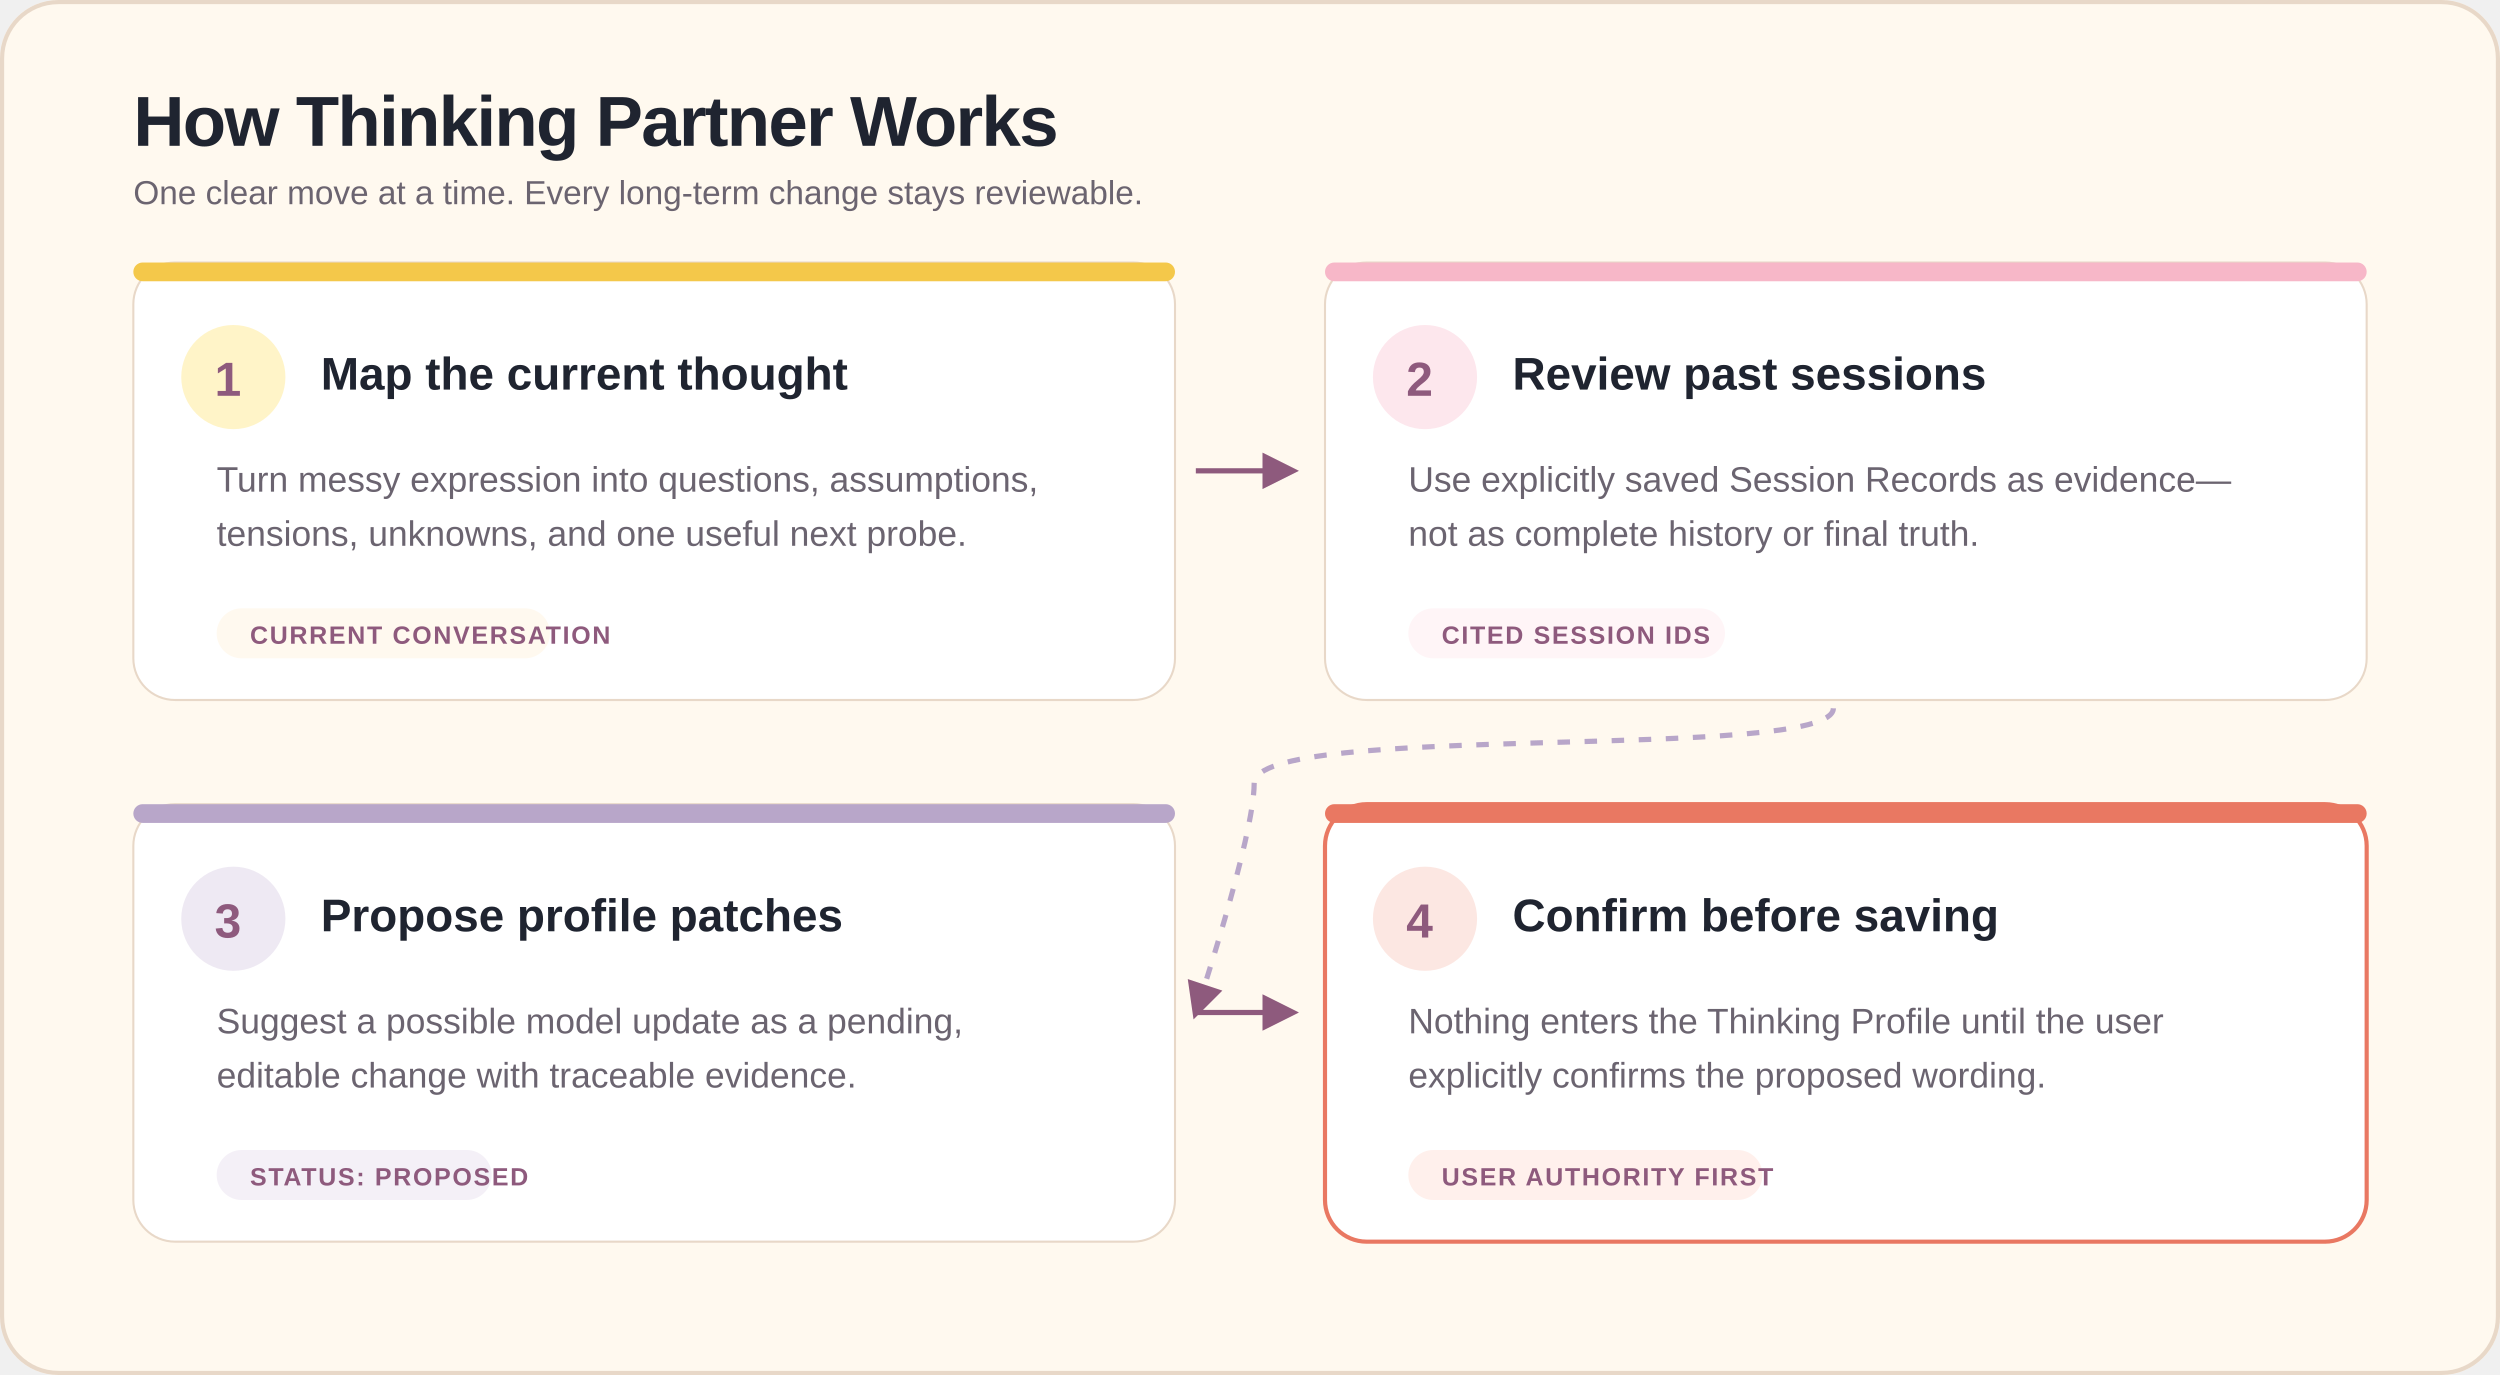
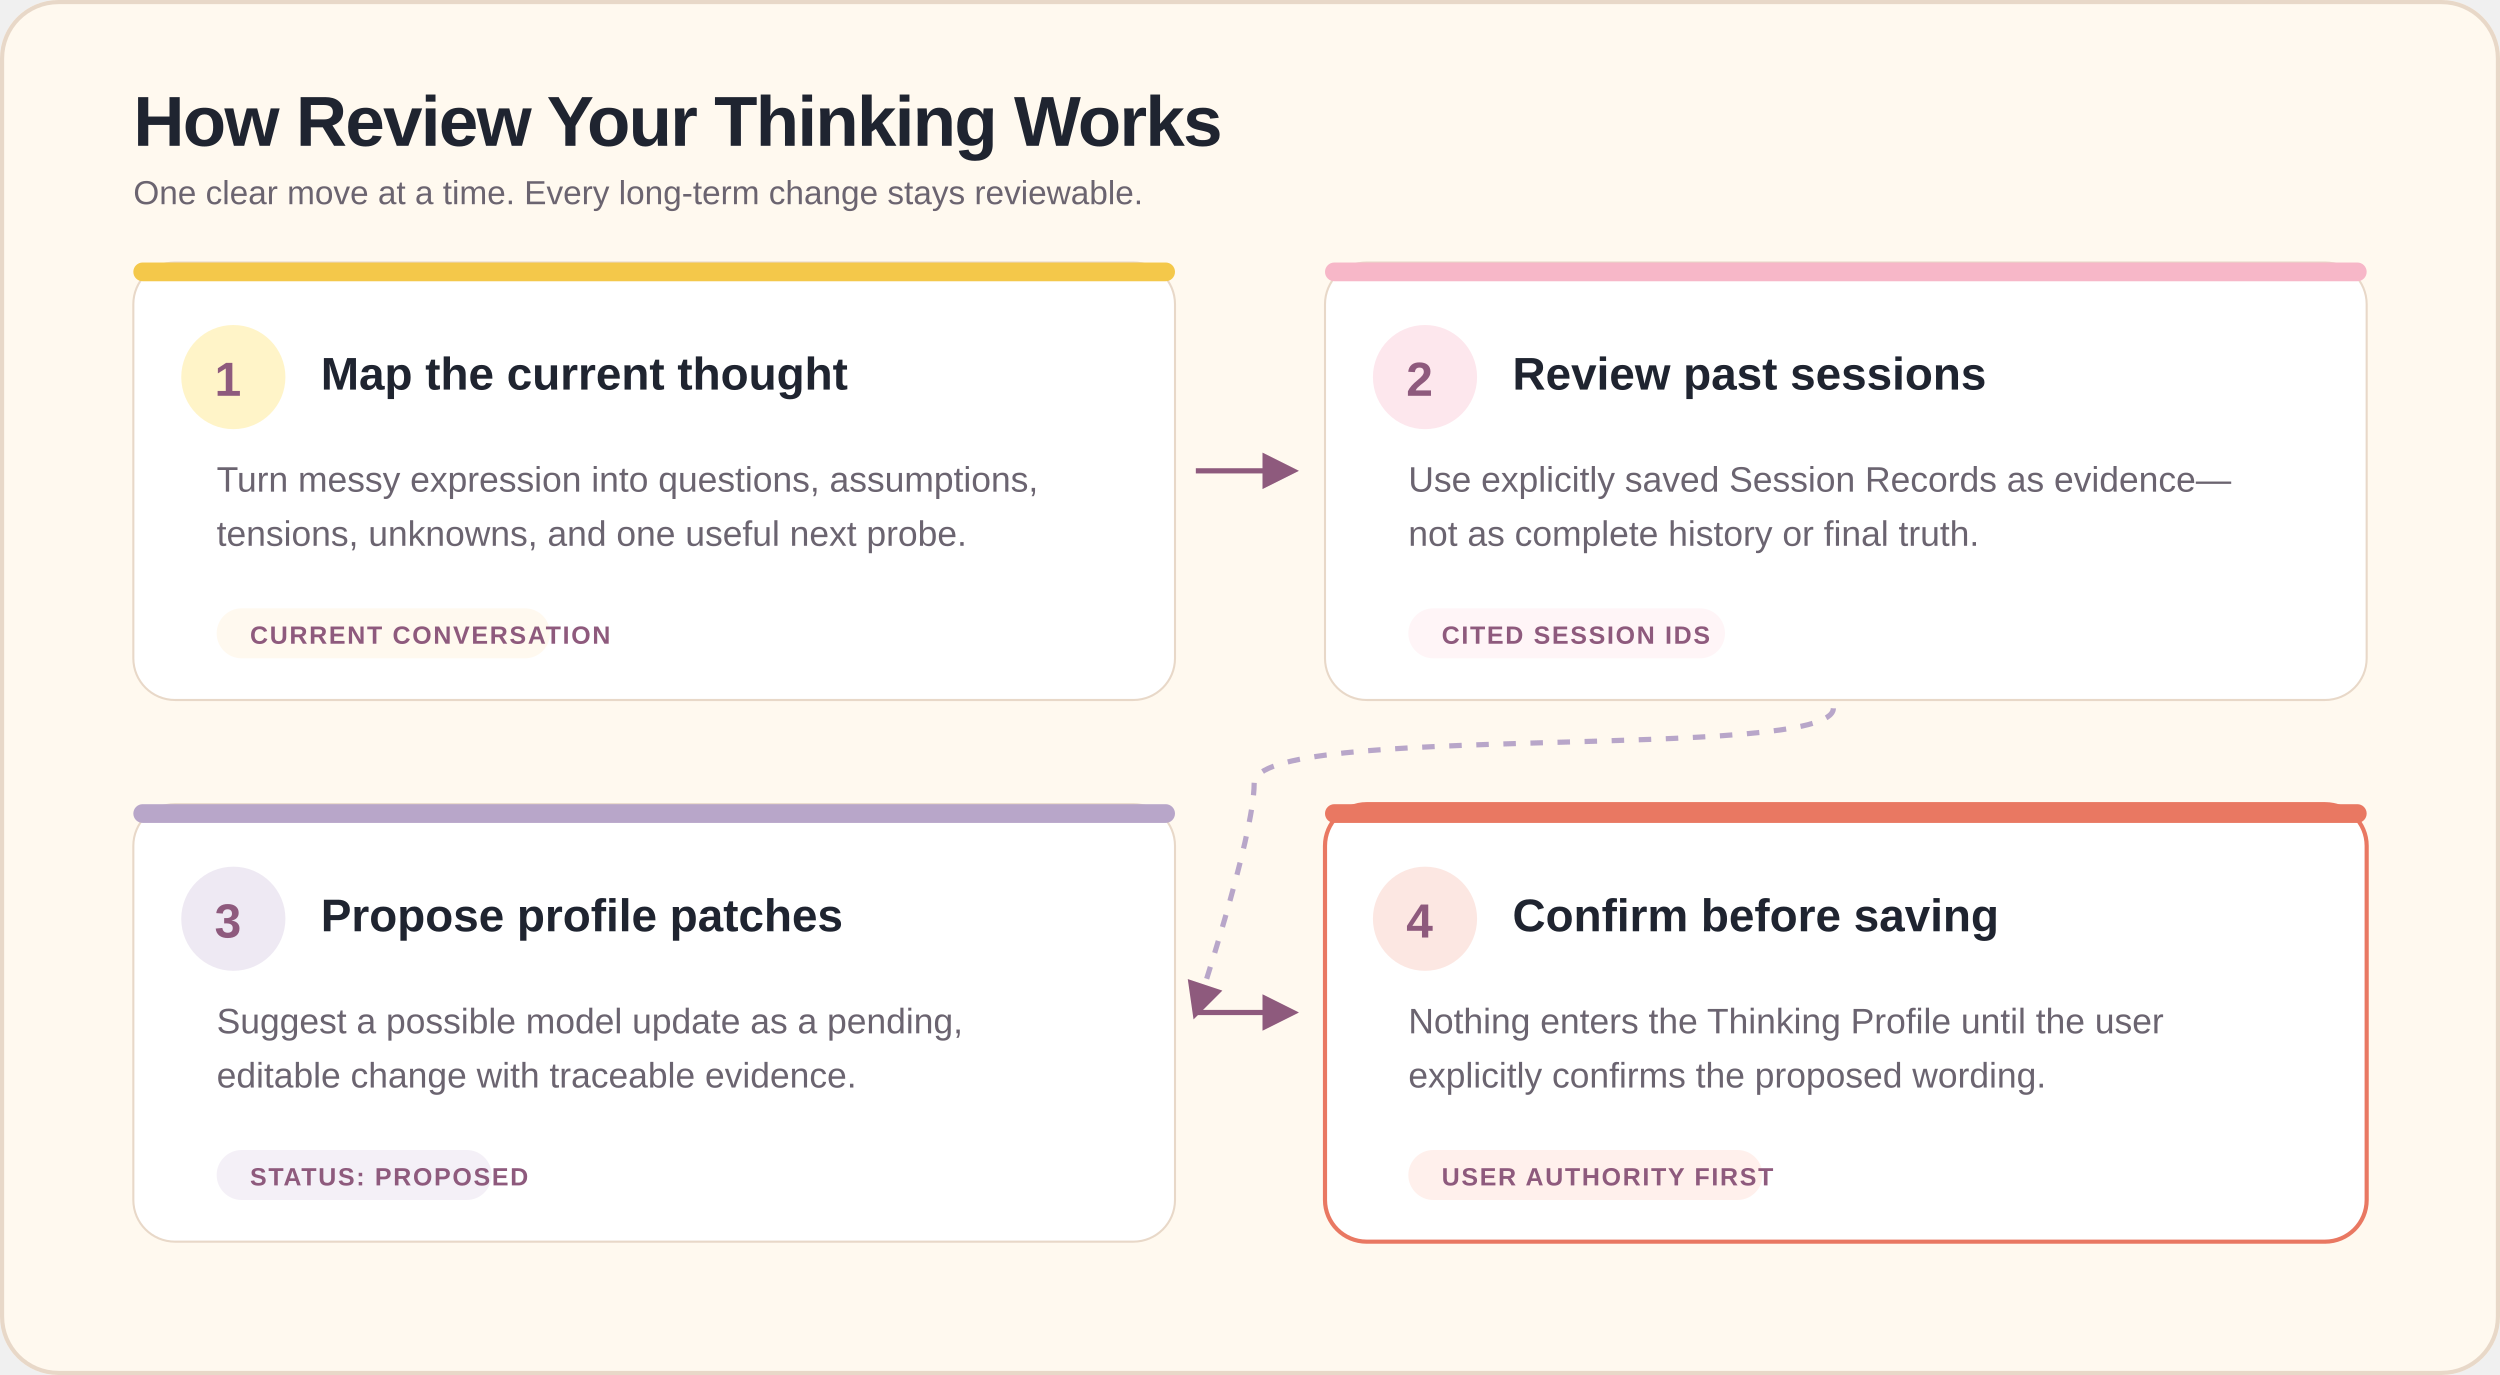
<svg xmlns="http://www.w3.org/2000/svg" width="1200" height="660" viewBox="0 0 1200 660" role="img" aria-labelledby="title desc">
  <defs>
    <marker id="arrow" viewBox="0 0 10 10" refX="8" refY="5" markerWidth="7" markerHeight="7" orient="auto-start-reverse">
      <path d="M 0 0 L 10 5 L 0 10 z" fill="#8E5A7D" />
    </marker>
  </defs>
  <rect width="1200" height="660" rx="28" fill="#FFF9EF" />
  <rect x="1" y="1" width="1198" height="658" rx="27" fill="none" stroke="#E8D8C8" stroke-width="2" />
  <g font-family="-apple-system, BlinkMacSystemFont, Segoe UI, Arial, sans-serif">
-     <text x="64" y="70" font-size="34" font-weight="720" letter-spacing="-0.8" fill="#1F2430">How Thinking Partner Works</text>
+     <text x="64" y="70" font-size="34" font-weight="720" letter-spacing="-0.8" fill="#1F2430">How Review Your Thinking Works</text>
    <text x="64" y="98" font-size="16" fill="#6B6470">One clear move at a time. Every long-term change stays reviewable.</text>
    <path d="M 574 226 L 620 226" stroke="#8E5A7D" stroke-width="2.5" marker-end="url(#arrow)" />
    <path d="M 880 340 C 880 366, 602 346, 602 376 C 602 402, 574 486, 574 486" fill="none" stroke="#B8A6C9" stroke-width="2.5" stroke-dasharray="6 7" marker-end="url(#arrow)" />
    <path d="M 574 486 L 620 486" stroke="#8E5A7D" stroke-width="2.5" marker-end="url(#arrow)" />
    <g>
      <rect x="64" y="126" width="500" height="210" rx="20" fill="#FFFFFF" stroke="#E8D8C8" />
      <rect x="64" y="126" width="500" height="9" rx="4.5" fill="#F4C84A" />
      <circle cx="112" cy="181" r="25" fill="#FFF4C8" />
      <text x="103" y="190" font-size="23" font-weight="750" fill="#8E5A7D">1</text>
      <text x="154" y="187" font-size="22" font-weight="700" fill="#1F2430">Map the current thought</text>
      <text x="104" y="236" font-size="17" fill="#6B6470">
        <tspan x="104" dy="0">Turn messy expression into questions, assumptions,</tspan>
        <tspan x="104" dy="26">tensions, unknowns, and one useful next probe.</tspan>
      </text>
      <rect x="104" y="292" width="160" height="24" rx="12" fill="#FFF9EF" />
      <text x="120" y="309" font-size="12" font-weight="700" letter-spacing="0.8" fill="#8E5A7D">CURRENT CONVERSATION</text>
    </g>
    <g>
      <rect x="636" y="126" width="500" height="210" rx="20" fill="#FFFFFF" stroke="#E8D8C8" />
      <rect x="636" y="126" width="500" height="9" rx="4.5" fill="#F7B7C8" />
      <circle cx="684" cy="181" r="25" fill="#FDE7ED" />
      <text x="675" y="190" font-size="23" font-weight="750" fill="#8E5A7D">2</text>
      <text x="726" y="187" font-size="22" font-weight="700" fill="#1F2430">Review past sessions</text>
      <text x="676" y="236" font-size="17" fill="#6B6470">
        <tspan x="676" dy="0">Use explicitly saved Session Records as evidence—</tspan>
        <tspan x="676" dy="26">not as complete history or final truth.</tspan>
      </text>
      <rect x="676" y="292" width="152" height="24" rx="12" fill="#FFF5F7" />
      <text x="692" y="309" font-size="12" font-weight="700" letter-spacing="0.8" fill="#8E5A7D">CITED SESSION IDS</text>
    </g>
    <g>
      <rect x="64" y="386" width="500" height="210" rx="20" fill="#FFFFFF" stroke="#E8D8C8" />
      <rect x="64" y="386" width="500" height="9" rx="4.5" fill="#B8A6C9" />
      <circle cx="112" cy="441" r="25" fill="#EEE9F3" />
      <text x="103" y="450" font-size="23" font-weight="750" fill="#8E5A7D">3</text>
      <text x="154" y="447" font-size="22" font-weight="700" fill="#1F2430">Propose profile patches</text>
      <text x="104" y="496" font-size="17" fill="#6B6470">
        <tspan x="104" dy="0">Suggest a possible model update as a pending,</tspan>
        <tspan x="104" dy="26">editable change with traceable evidence.</tspan>
      </text>
      <rect x="104" y="552" width="132" height="24" rx="12" fill="#F4F0F7" />
      <text x="120" y="569" font-size="12" font-weight="700" letter-spacing="0.8" fill="#8E5A7D">STATUS: PROPOSED</text>
    </g>
    <g>
      <rect x="636" y="386" width="500" height="210" rx="20" fill="#FFFFFF" stroke="#E97862" stroke-width="2" />
      <rect x="636" y="386" width="500" height="9" rx="4.5" fill="#E97862" />
      <circle cx="684" cy="441" r="25" fill="#FCE7E2" />
      <text x="675" y="450" font-size="23" font-weight="750" fill="#8E5A7D">4</text>
      <text x="726" y="447" font-size="22" font-weight="700" fill="#1F2430">Confirm before saving</text>
      <text x="676" y="496" font-size="17" fill="#6B6470">
        <tspan x="676" dy="0">Nothing enters the Thinking Profile until the user</tspan>
        <tspan x="676" dy="26">explicitly confirms the proposed wording.</tspan>
      </text>
      <rect x="676" y="552" width="170" height="24" rx="12" fill="#FFF0EC" />
      <text x="692" y="569" font-size="12" font-weight="700" letter-spacing="0.8" fill="#8E5A7D">USER AUTHORITY FIRST</text>
    </g>
  </g>
</svg>
